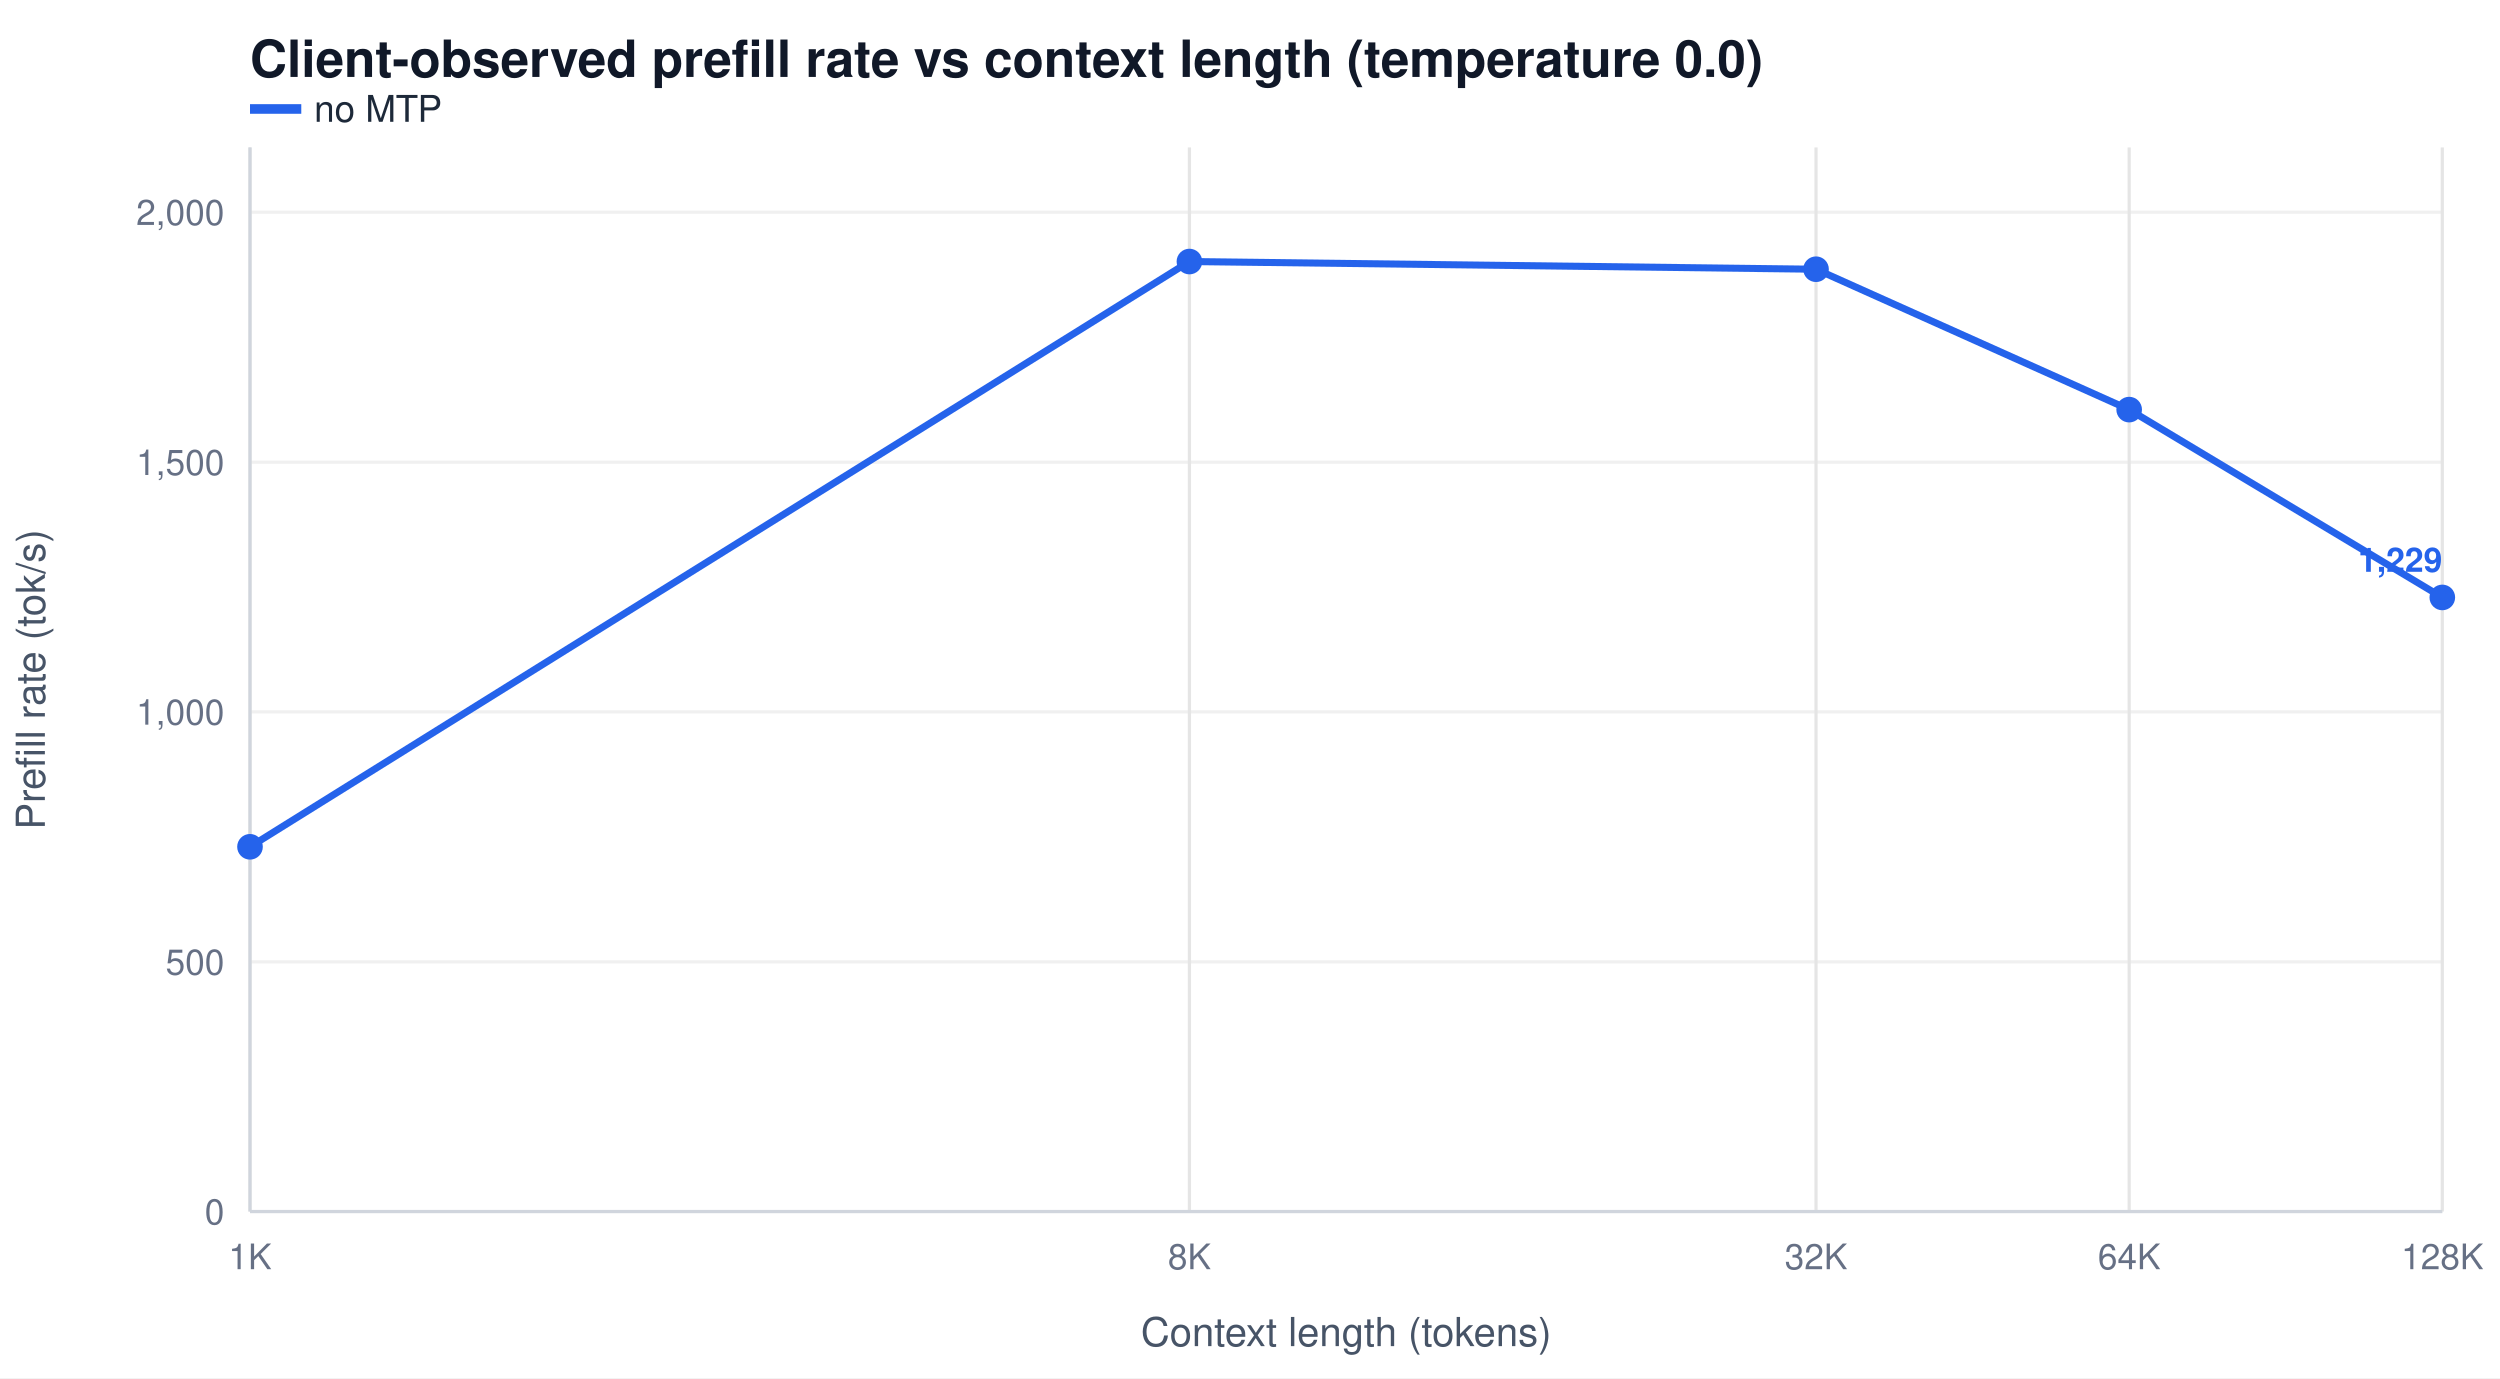
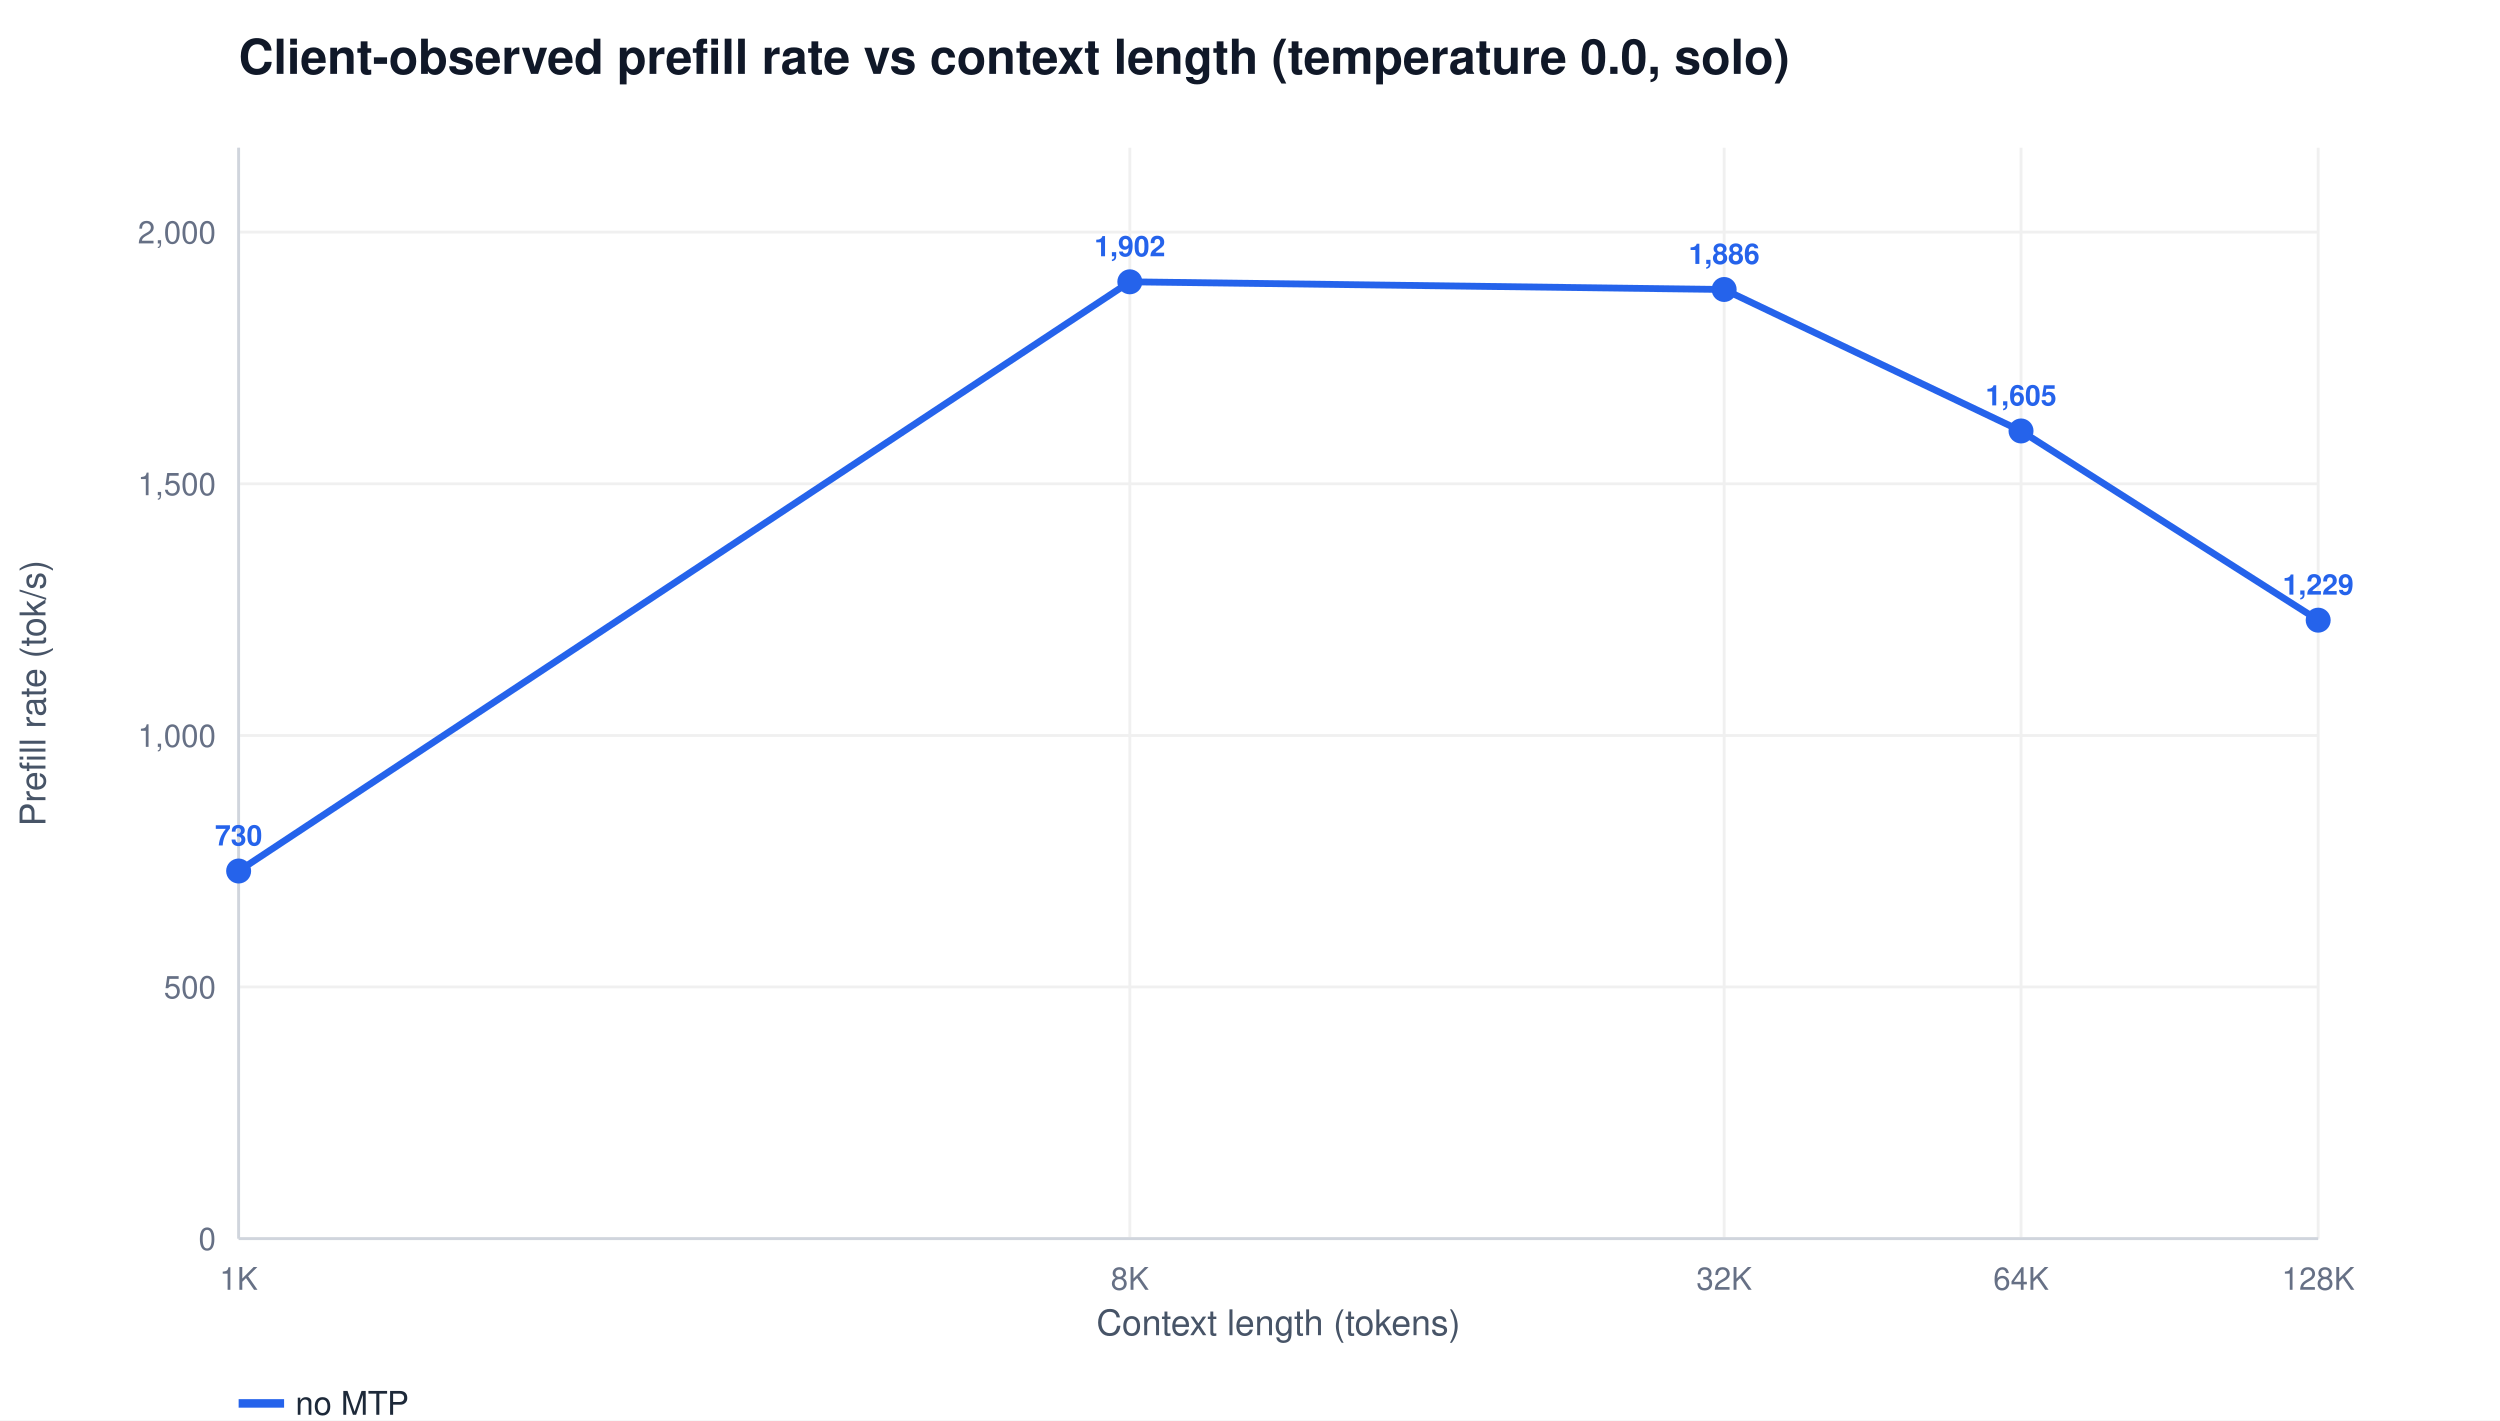
- <svg xmlns="http://www.w3.org/2000/svg" width="780" height="430" viewBox="0 0 780 430" font-family="Segoe UI, Helvetica, Arial, sans-serif">
-   <rect width="780" height="430" fill="#ffffff" />
-   <text x="78" y="24" font-size="16" font-weight="600" fill="#101828">Client-observed prefill rate vs context length (temperature 0.0)</text>
-   <line x1="78" y1="378.0" x2="762" y2="378.0" stroke="#f0f0f0" stroke-width="1" />
-   <text x="70" y="382.0" font-size="11" fill="#667085" text-anchor="end">0</text>
-   <line x1="78" y1="300.1" x2="762" y2="300.1" stroke="#f0f0f0" stroke-width="1" />
-   <text x="70" y="304.1" font-size="11" fill="#667085" text-anchor="end">500</text>
-   <line x1="78" y1="222.1" x2="762" y2="222.1" stroke="#f0f0f0" stroke-width="1" />
-   <text x="70" y="226.1" font-size="11" fill="#667085" text-anchor="end">1,000</text>
-   <line x1="78" y1="144.2" x2="762" y2="144.2" stroke="#f0f0f0" stroke-width="1" />
-   <text x="70" y="148.2" font-size="11" fill="#667085" text-anchor="end">1,500</text>
-   <line x1="78" y1="66.2" x2="762" y2="66.2" stroke="#f0f0f0" stroke-width="1" />
-   <text x="70" y="70.2" font-size="11" fill="#667085" text-anchor="end">2,000</text>
-   <line x1="78.0" y1="46" x2="78.0" y2="378" stroke="#e5e5e5" stroke-width="1" />
-   <text x="78.0" y="396" font-size="11" fill="#667085" text-anchor="middle">1K</text>
-   <line x1="371.1" y1="46" x2="371.1" y2="378" stroke="#e5e5e5" stroke-width="1" />
-   <text x="371.1" y="396" font-size="11" fill="#667085" text-anchor="middle">8K</text>
-   <line x1="566.6" y1="46" x2="566.6" y2="378" stroke="#e5e5e5" stroke-width="1" />
-   <text x="566.6" y="396" font-size="11" fill="#667085" text-anchor="middle">32K</text>
-   <line x1="664.3" y1="46" x2="664.3" y2="378" stroke="#e5e5e5" stroke-width="1" />
-   <text x="664.3" y="396" font-size="11" fill="#667085" text-anchor="middle">64K</text>
-   <line x1="762.0" y1="46" x2="762.0" y2="378" stroke="#e5e5e5" stroke-width="1" />
-   <text x="762.0" y="396" font-size="11" fill="#667085" text-anchor="middle">128K</text>
-   <line x1="78" y1="378" x2="762" y2="378" stroke="#d0d5dd" stroke-width="1" />
-   <line x1="78" y1="46" x2="78" y2="378" stroke="#d0d5dd" stroke-width="1" />
-   <polyline points="78.0,264.2 371.1,81.6 566.6,84.0 664.3,127.8 762.0,186.4" fill="none" stroke="#2563eb" stroke-width="2.2" />
-   <circle cx="78.0" cy="264.2" r="4" fill="#2563eb" />
-   <circle cx="371.1" cy="81.6" r="4" fill="#2563eb" />
-   <circle cx="566.6" cy="84.0" r="4" fill="#2563eb" />
-   <circle cx="664.3" cy="127.8" r="4" fill="#2563eb" />
-   <circle cx="762.0" cy="186.4" r="4" fill="#2563eb" />
-   <text x="762.0" y="178.4" font-size="10.5" fill="#2563eb" text-anchor="end" font-weight="600">1,229</text>
-   <line x1="78" y1="34" x2="94" y2="34" stroke="#2563eb" stroke-width="3" />
-   <text x="98" y="38" font-size="11.5" fill="#1d2939">no MTP</text>
-   <text x="420" y="420" font-size="12.5" fill="#475467" text-anchor="middle">Context length (tokens)</text>
-   <text x="14" y="212" font-size="12.5" fill="#475467" text-anchor="middle" transform="rotate(-90 14 212)">Prefill rate (tok/s)</text>
+ <svg xmlns="http://www.w3.org/2000/svg" width="880" height="500" viewBox="0 0 880 500" font-family="Segoe UI, Helvetica, Arial, sans-serif">
+   <rect width="880" height="500" fill="#ffffff" />
+   <text x="84" y="26" font-size="17" font-weight="600" fill="#101828">Client-observed prefill rate vs context length (temperature 0.0, solo)</text>
+   <line x1="84" y1="436.0" x2="816" y2="436.0" stroke="#f0f0f0" stroke-width="1" />
+   <text x="76" y="440.0" font-size="11" fill="#667085" text-anchor="end">0</text>
+   <line x1="84" y1="347.4" x2="816" y2="347.4" stroke="#f0f0f0" stroke-width="1" />
+   <text x="76" y="351.4" font-size="11" fill="#667085" text-anchor="end">500</text>
+   <line x1="84" y1="258.9" x2="816" y2="258.9" stroke="#f0f0f0" stroke-width="1" />
+   <text x="76" y="262.9" font-size="11" fill="#667085" text-anchor="end">1,000</text>
+   <line x1="84" y1="170.3" x2="816" y2="170.3" stroke="#f0f0f0" stroke-width="1" />
+   <text x="76" y="174.3" font-size="11" fill="#667085" text-anchor="end">1,500</text>
+   <line x1="84" y1="81.7" x2="816" y2="81.7" stroke="#f0f0f0" stroke-width="1" />
+   <text x="76" y="85.7" font-size="11" fill="#667085" text-anchor="end">2,000</text>
+   <line x1="84.0" y1="52" x2="84.0" y2="436" stroke="#f0f0f0" stroke-width="1" />
+   <text x="84.0" y="454" font-size="11" fill="#667085" text-anchor="middle">1K</text>
+   <line x1="397.7" y1="52" x2="397.7" y2="436" stroke="#f0f0f0" stroke-width="1" />
+   <text x="397.7" y="454" font-size="11" fill="#667085" text-anchor="middle">8K</text>
+   <line x1="606.9" y1="52" x2="606.9" y2="436" stroke="#f0f0f0" stroke-width="1" />
+   <text x="606.9" y="454" font-size="11" fill="#667085" text-anchor="middle">32K</text>
+   <line x1="711.4" y1="52" x2="711.4" y2="436" stroke="#f0f0f0" stroke-width="1" />
+   <text x="711.4" y="454" font-size="11" fill="#667085" text-anchor="middle">64K</text>
+   <line x1="816.0" y1="52" x2="816.0" y2="436" stroke="#f0f0f0" stroke-width="1" />
+   <text x="816.0" y="454" font-size="11" fill="#667085" text-anchor="middle">128K</text>
+   <line x1="84" y1="436" x2="816" y2="436" stroke="#d0d5dd" stroke-width="1" />
+   <line x1="84" y1="52" x2="84" y2="436" stroke="#d0d5dd" stroke-width="1" />
+   <polyline points="84.0,306.6 397.7,99.2 606.9,101.9 711.4,151.7 816.0,218.3" fill="none" stroke="#2563eb" stroke-width="2.4" />
+   <circle cx="84.0" cy="306.6" r="4.4" fill="#2563eb" />
+   <circle cx="397.7" cy="99.2" r="4.4" fill="#2563eb" />
+   <circle cx="606.9" cy="101.9" r="4.4" fill="#2563eb" />
+   <circle cx="711.4" cy="151.7" r="4.4" fill="#2563eb" />
+   <circle cx="816.0" cy="218.3" r="4.4" fill="#2563eb" />
+   <text x="84.0" y="297.6" font-size="10" fill="#2563eb" text-anchor="middle" font-weight="600">730</text>
+   <text x="397.7" y="90.2" font-size="10" fill="#2563eb" text-anchor="middle" font-weight="600">1,902</text>
+   <text x="606.9" y="92.9" font-size="10" fill="#2563eb" text-anchor="middle" font-weight="600">1,886</text>
+   <text x="711.4" y="142.7" font-size="10" fill="#2563eb" text-anchor="middle" font-weight="600">1,605</text>
+   <text x="816.0" y="209.3" font-size="10" fill="#2563eb" text-anchor="middle" font-weight="600">1,229</text>
+   <line x1="84" y1="494" x2="100" y2="494" stroke="#2563eb" stroke-width="3" />
+   <text x="104" y="498" font-size="11.5" fill="#1d2939">no MTP</text>
+   <text x="450" y="470" font-size="12.5" fill="#475467" text-anchor="middle">Context length (tokens)</text>
+   <text x="16" y="244" font-size="12.5" fill="#475467" text-anchor="middle" transform="rotate(-90 16 244)">Prefill rate (tok/s)</text>
</svg>
